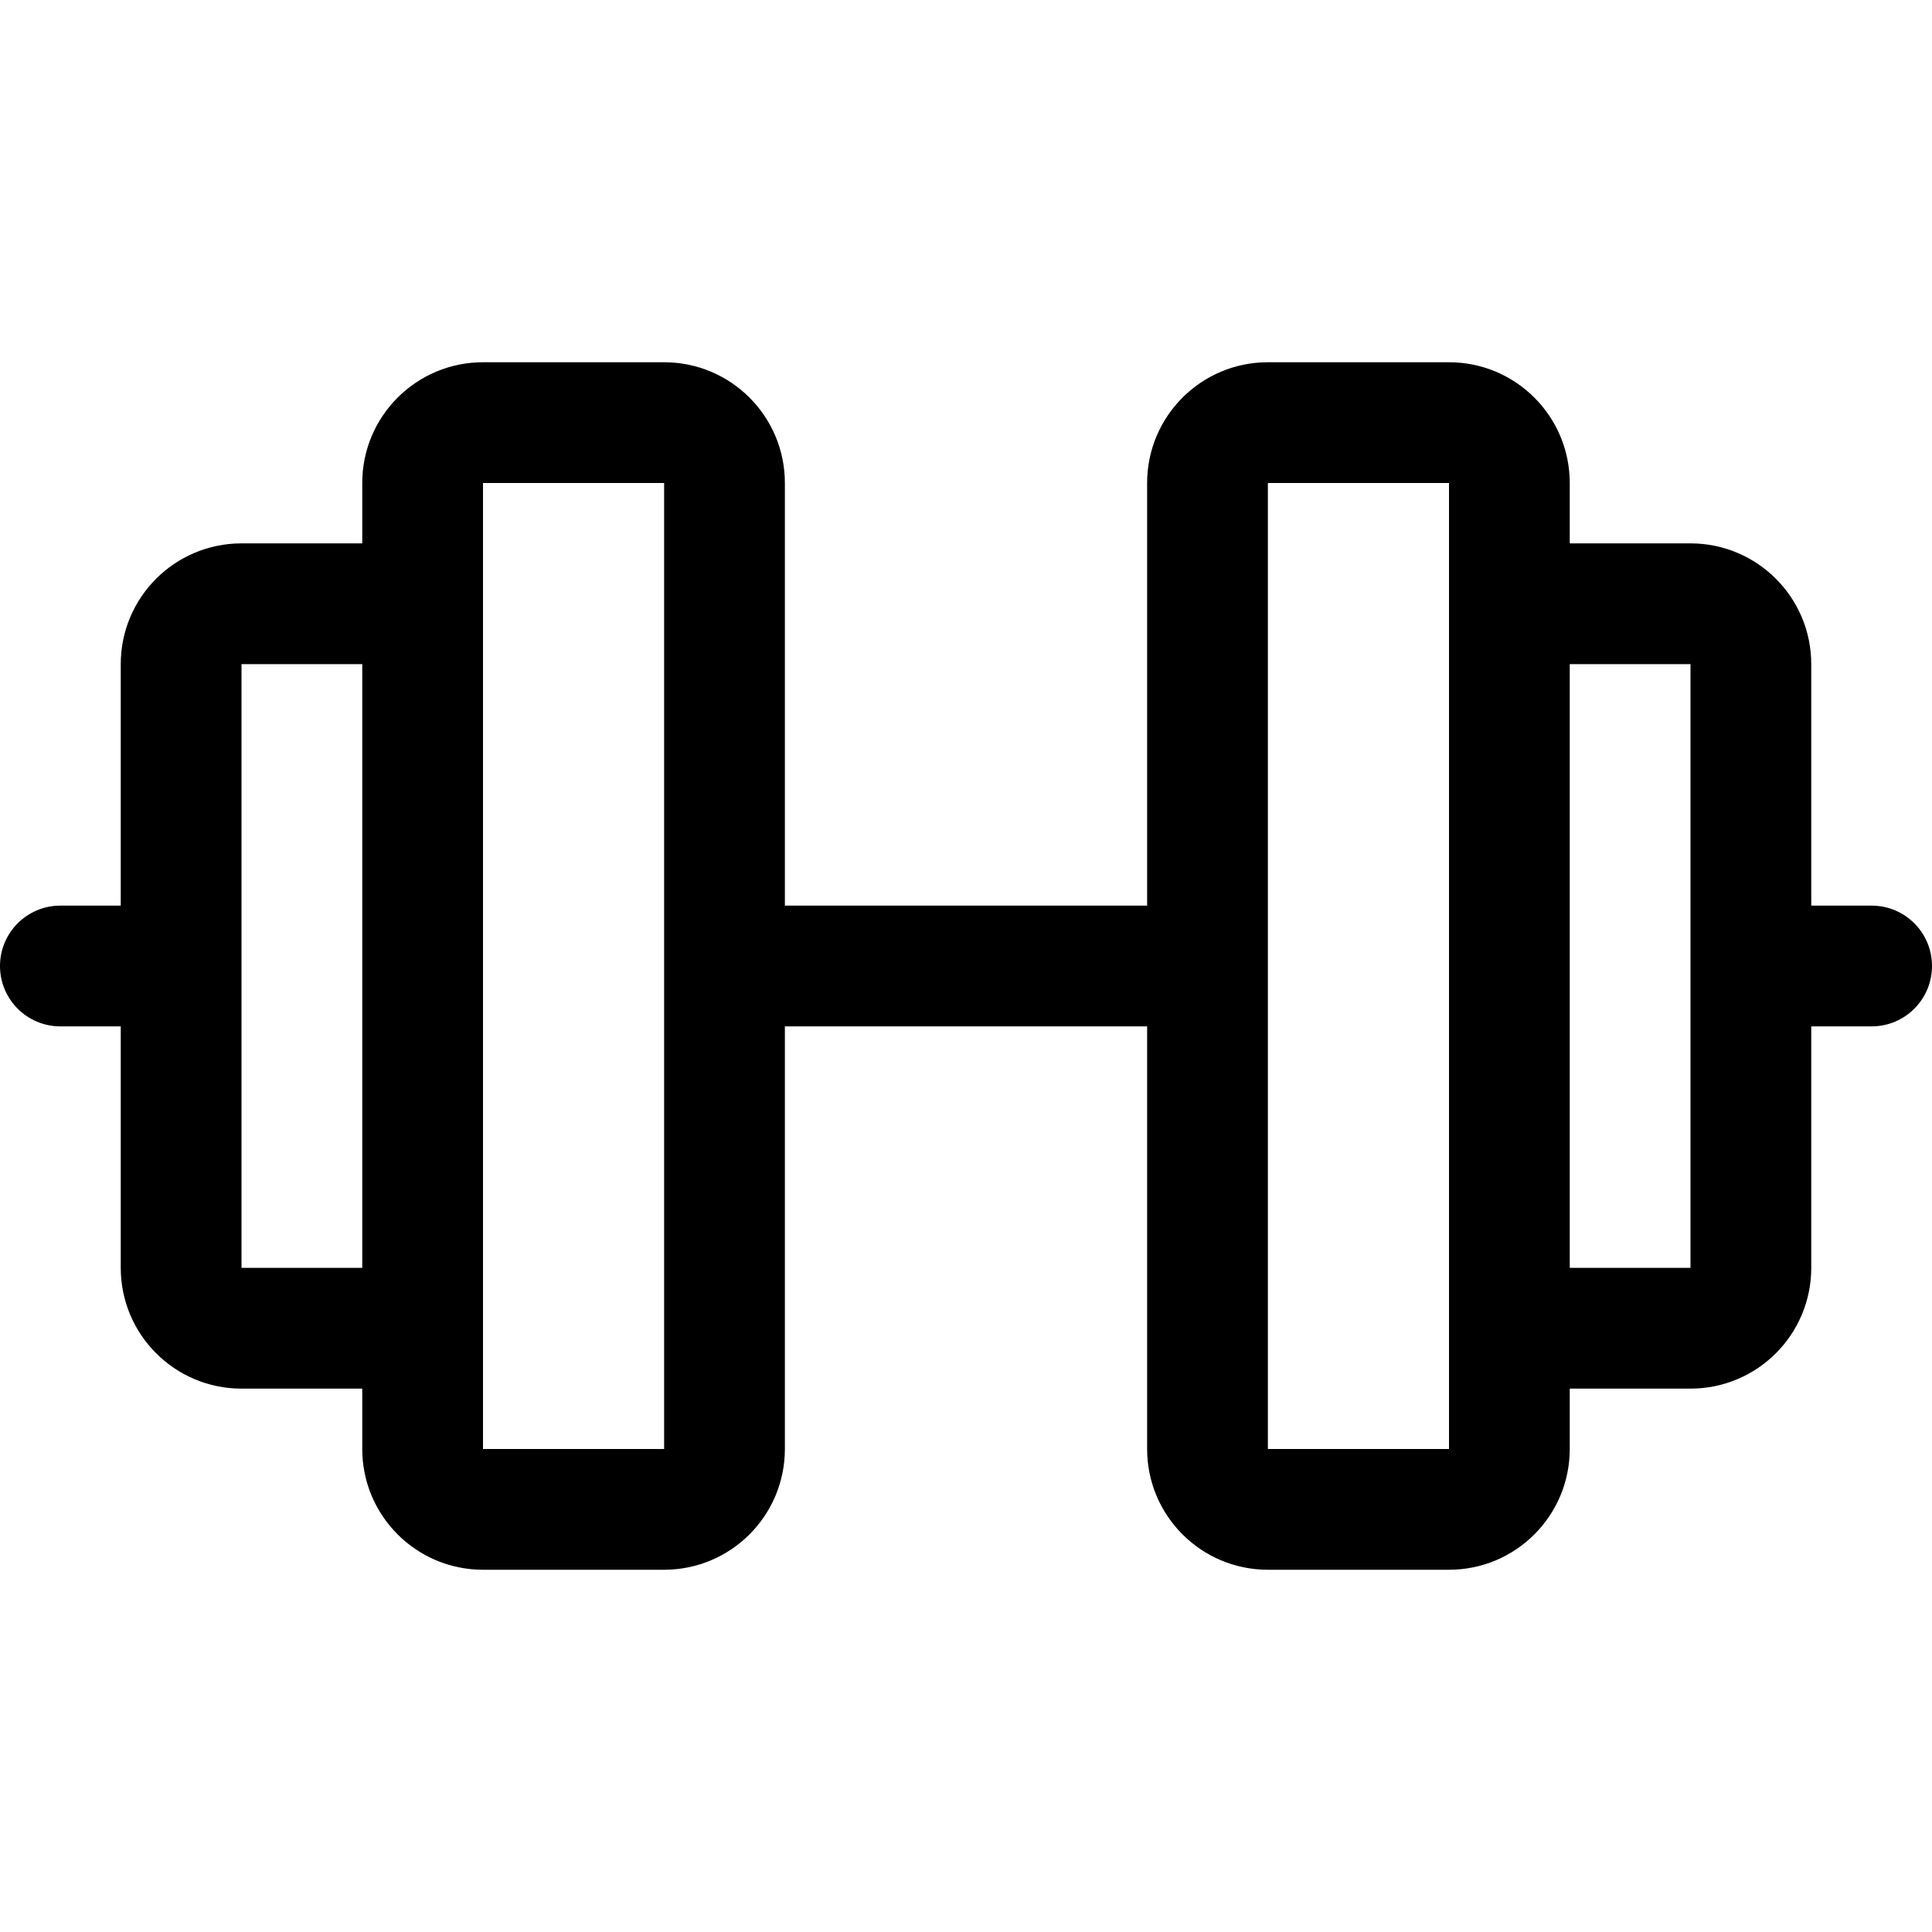
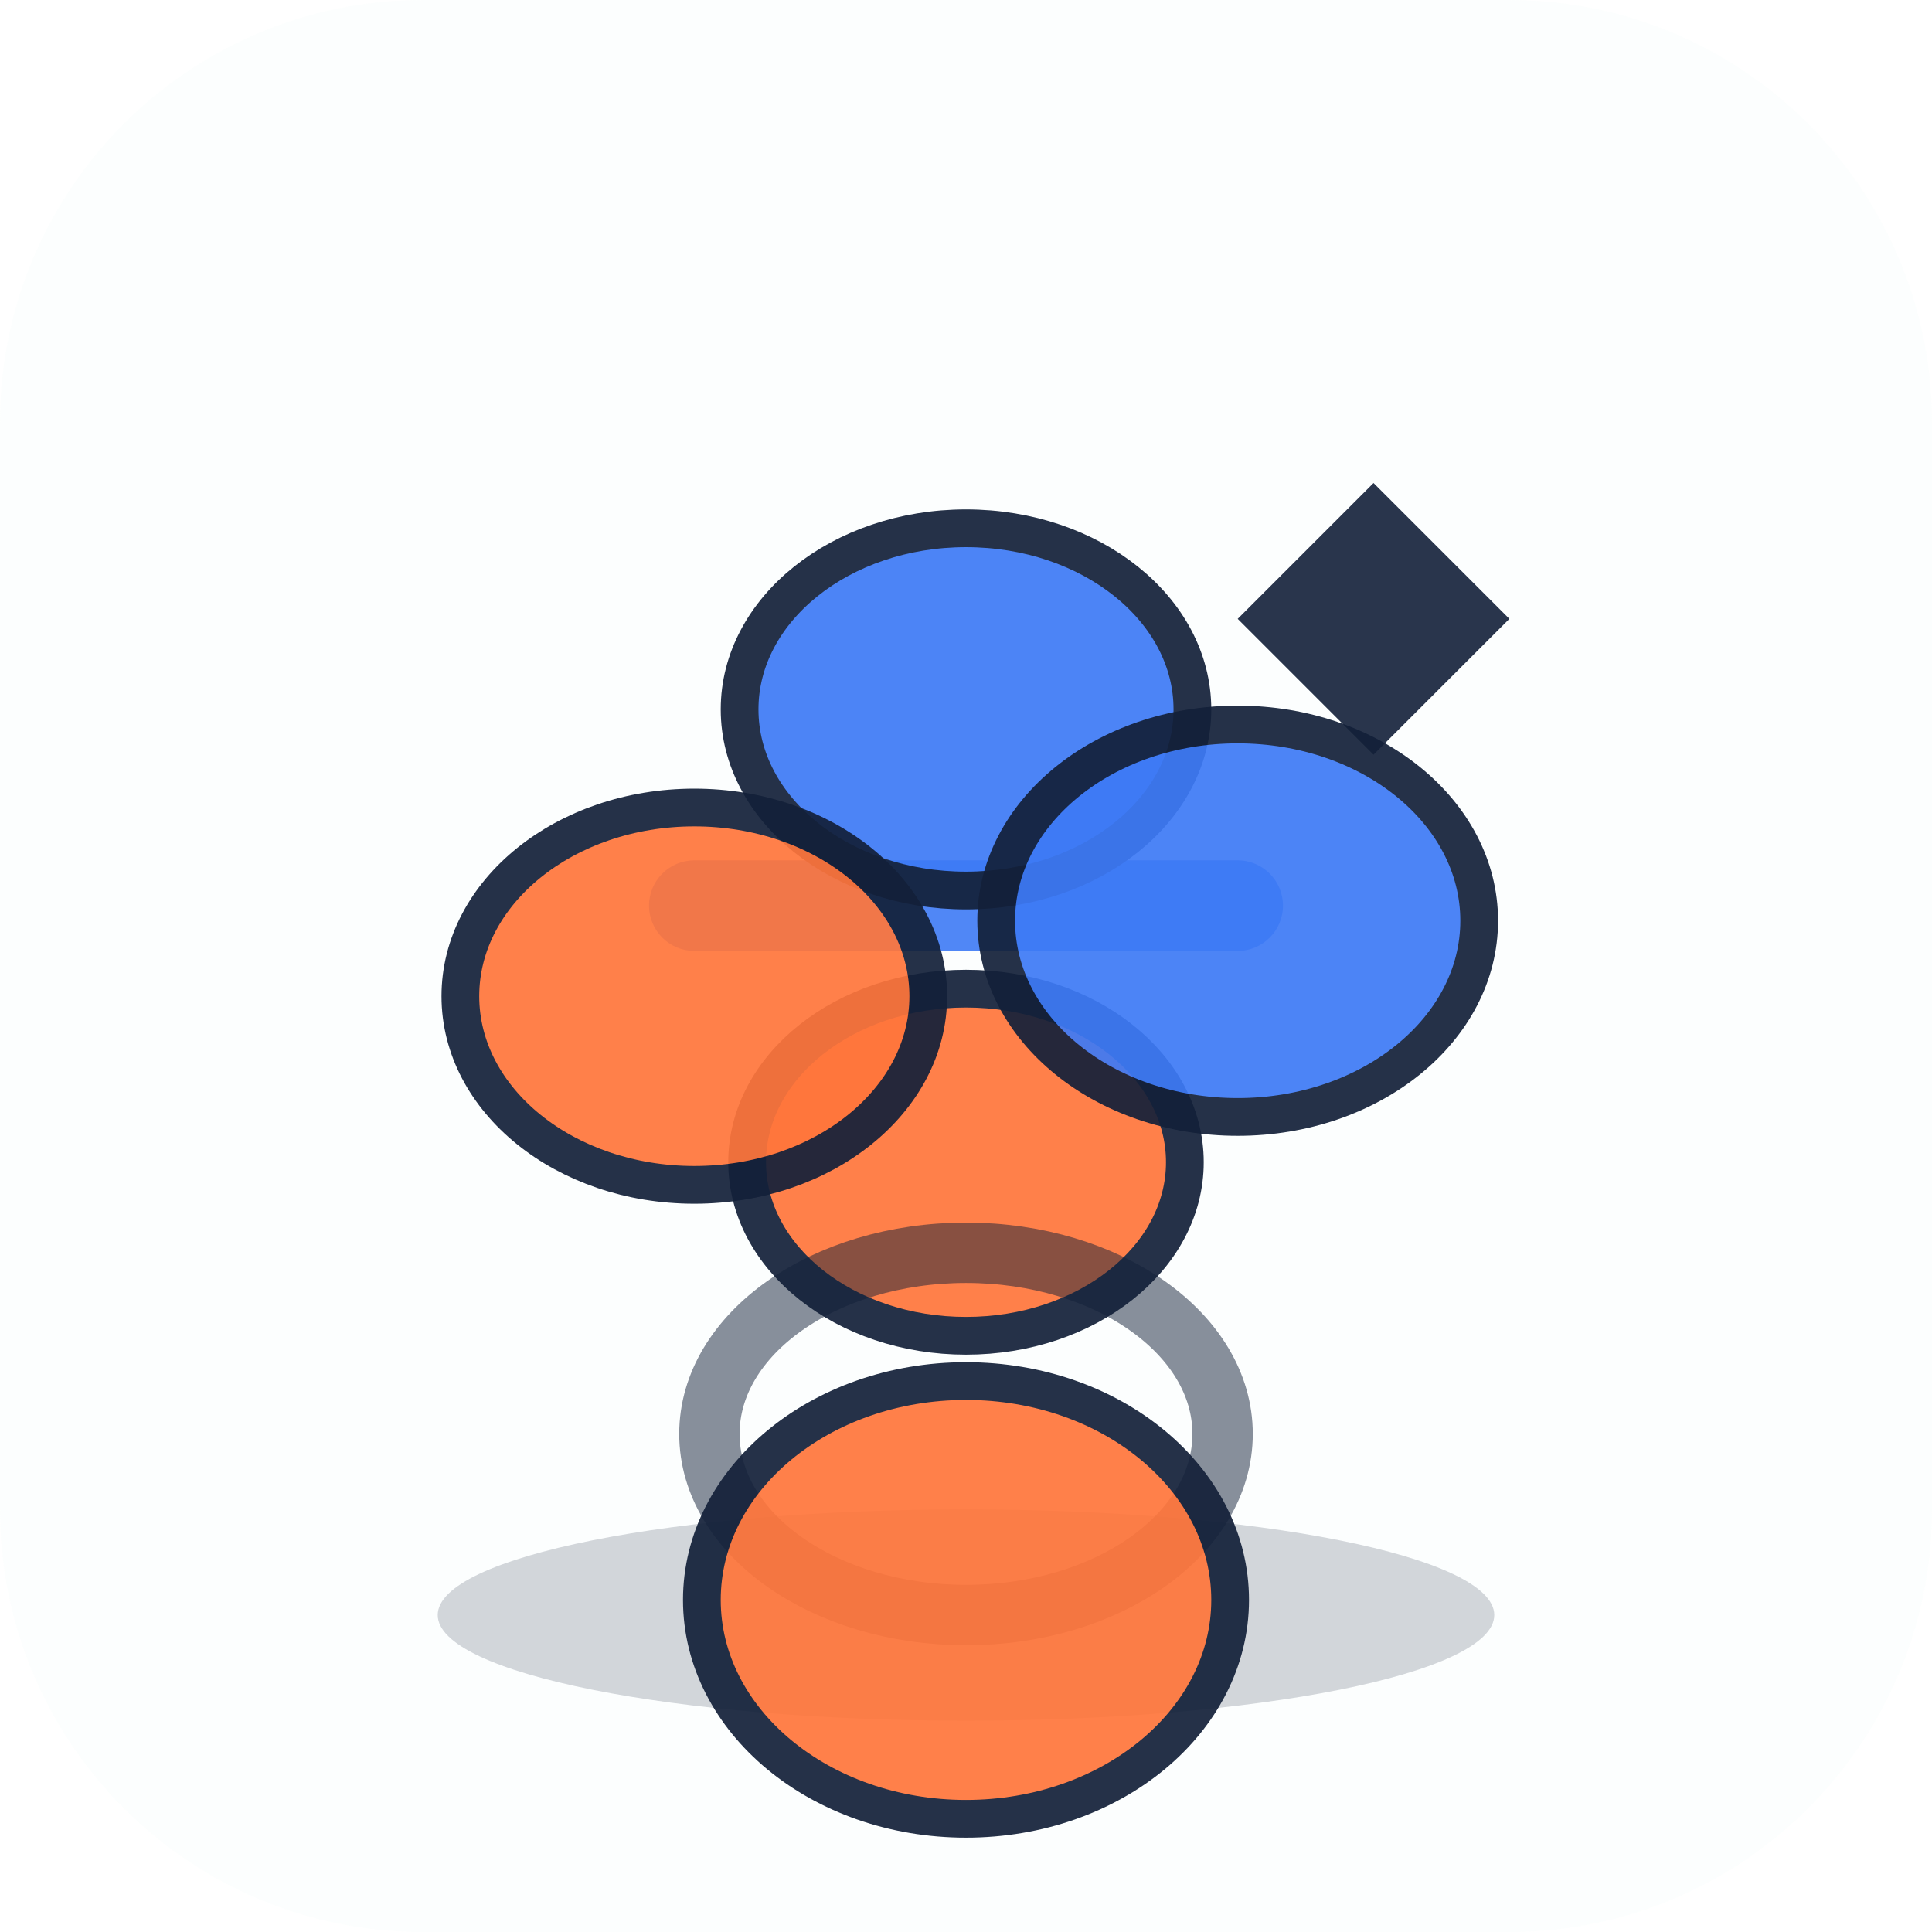
- <svg xmlns="http://www.w3.org/2000/svg" width="512" height="512" fill="currentColor" aria-hidden="true" data-reduced-still="exercise" data-source="phosphor-icons-react@2.1.10/Barbell" viewBox="0 0 256 256">
-   <path d="M248 120h-8V88a16 16 0 0 0-16-16h-16v-8a16 16 0 0 0-16-16h-24a16 16 0 0 0-16 16v56h-48V64a16 16 0 0 0-16-16H64a16 16 0 0 0-16 16v8H32a16 16 0 0 0-16 16v32H8a8 8 0 0 0 0 16h8v32a16 16 0 0 0 16 16h16v8a16 16 0 0 0 16 16h24a16 16 0 0 0 16-16v-56h48v56a16 16 0 0 0 16 16h24a16 16 0 0 0 16-16v-8h16a16 16 0 0 0 16-16v-32h8a8 8 0 0 0 0-16M32 168V88h16v80Zm56 24H64V64h24zm104 0h-24V64h24v128m32-24h-16V88h16Z" />
+ <svg xmlns="http://www.w3.org/2000/svg" viewBox="0 0 256 256" role="img" aria-label="Exercise" data-source="zenflow-original-v6" data-icon-id="exercise">
+   <rect width="256" height="256" rx="56" fill="#effaf7" opacity="0.18" />
+   <ellipse cx="128" cy="214" rx="70" ry="14" fill="#121f38" opacity="0.18" />
+   <rect x="86" y="114" width="84" height="12" rx="6" fill="#3d7af5" opacity="0.9" />
+   <ellipse cx="128" cy="154" rx="29" ry="23" fill="#ff753b" stroke="#121f38" stroke-width="5" opacity="0.92" />
+   <ellipse cx="128" cy="94" rx="30" ry="24" fill="#3d7af5" stroke="#121f38" stroke-width="5" opacity="0.92" />
+   <ellipse cx="92" cy="132" rx="31" ry="25" fill="#ff753b" stroke="#121f38" stroke-width="5" opacity="0.92" />
+   <ellipse cx="164" cy="122" rx="32" ry="26" fill="#3d7af5" stroke="#121f38" stroke-width="5" opacity="0.92" />
+   <ellipse cx="128" cy="190" rx="34" ry="24" fill="none" stroke="#121f38" stroke-width="8" opacity="0.5" />
+   <path d="M182 64L200 82L182 100L164 82Z" fill="#121f38" opacity="0.9" />
+   <ellipse cx="128" cy="212" rx="35" ry="29" fill="#ff753b" stroke="#121f38" stroke-width="5" opacity="0.92" />
</svg>
